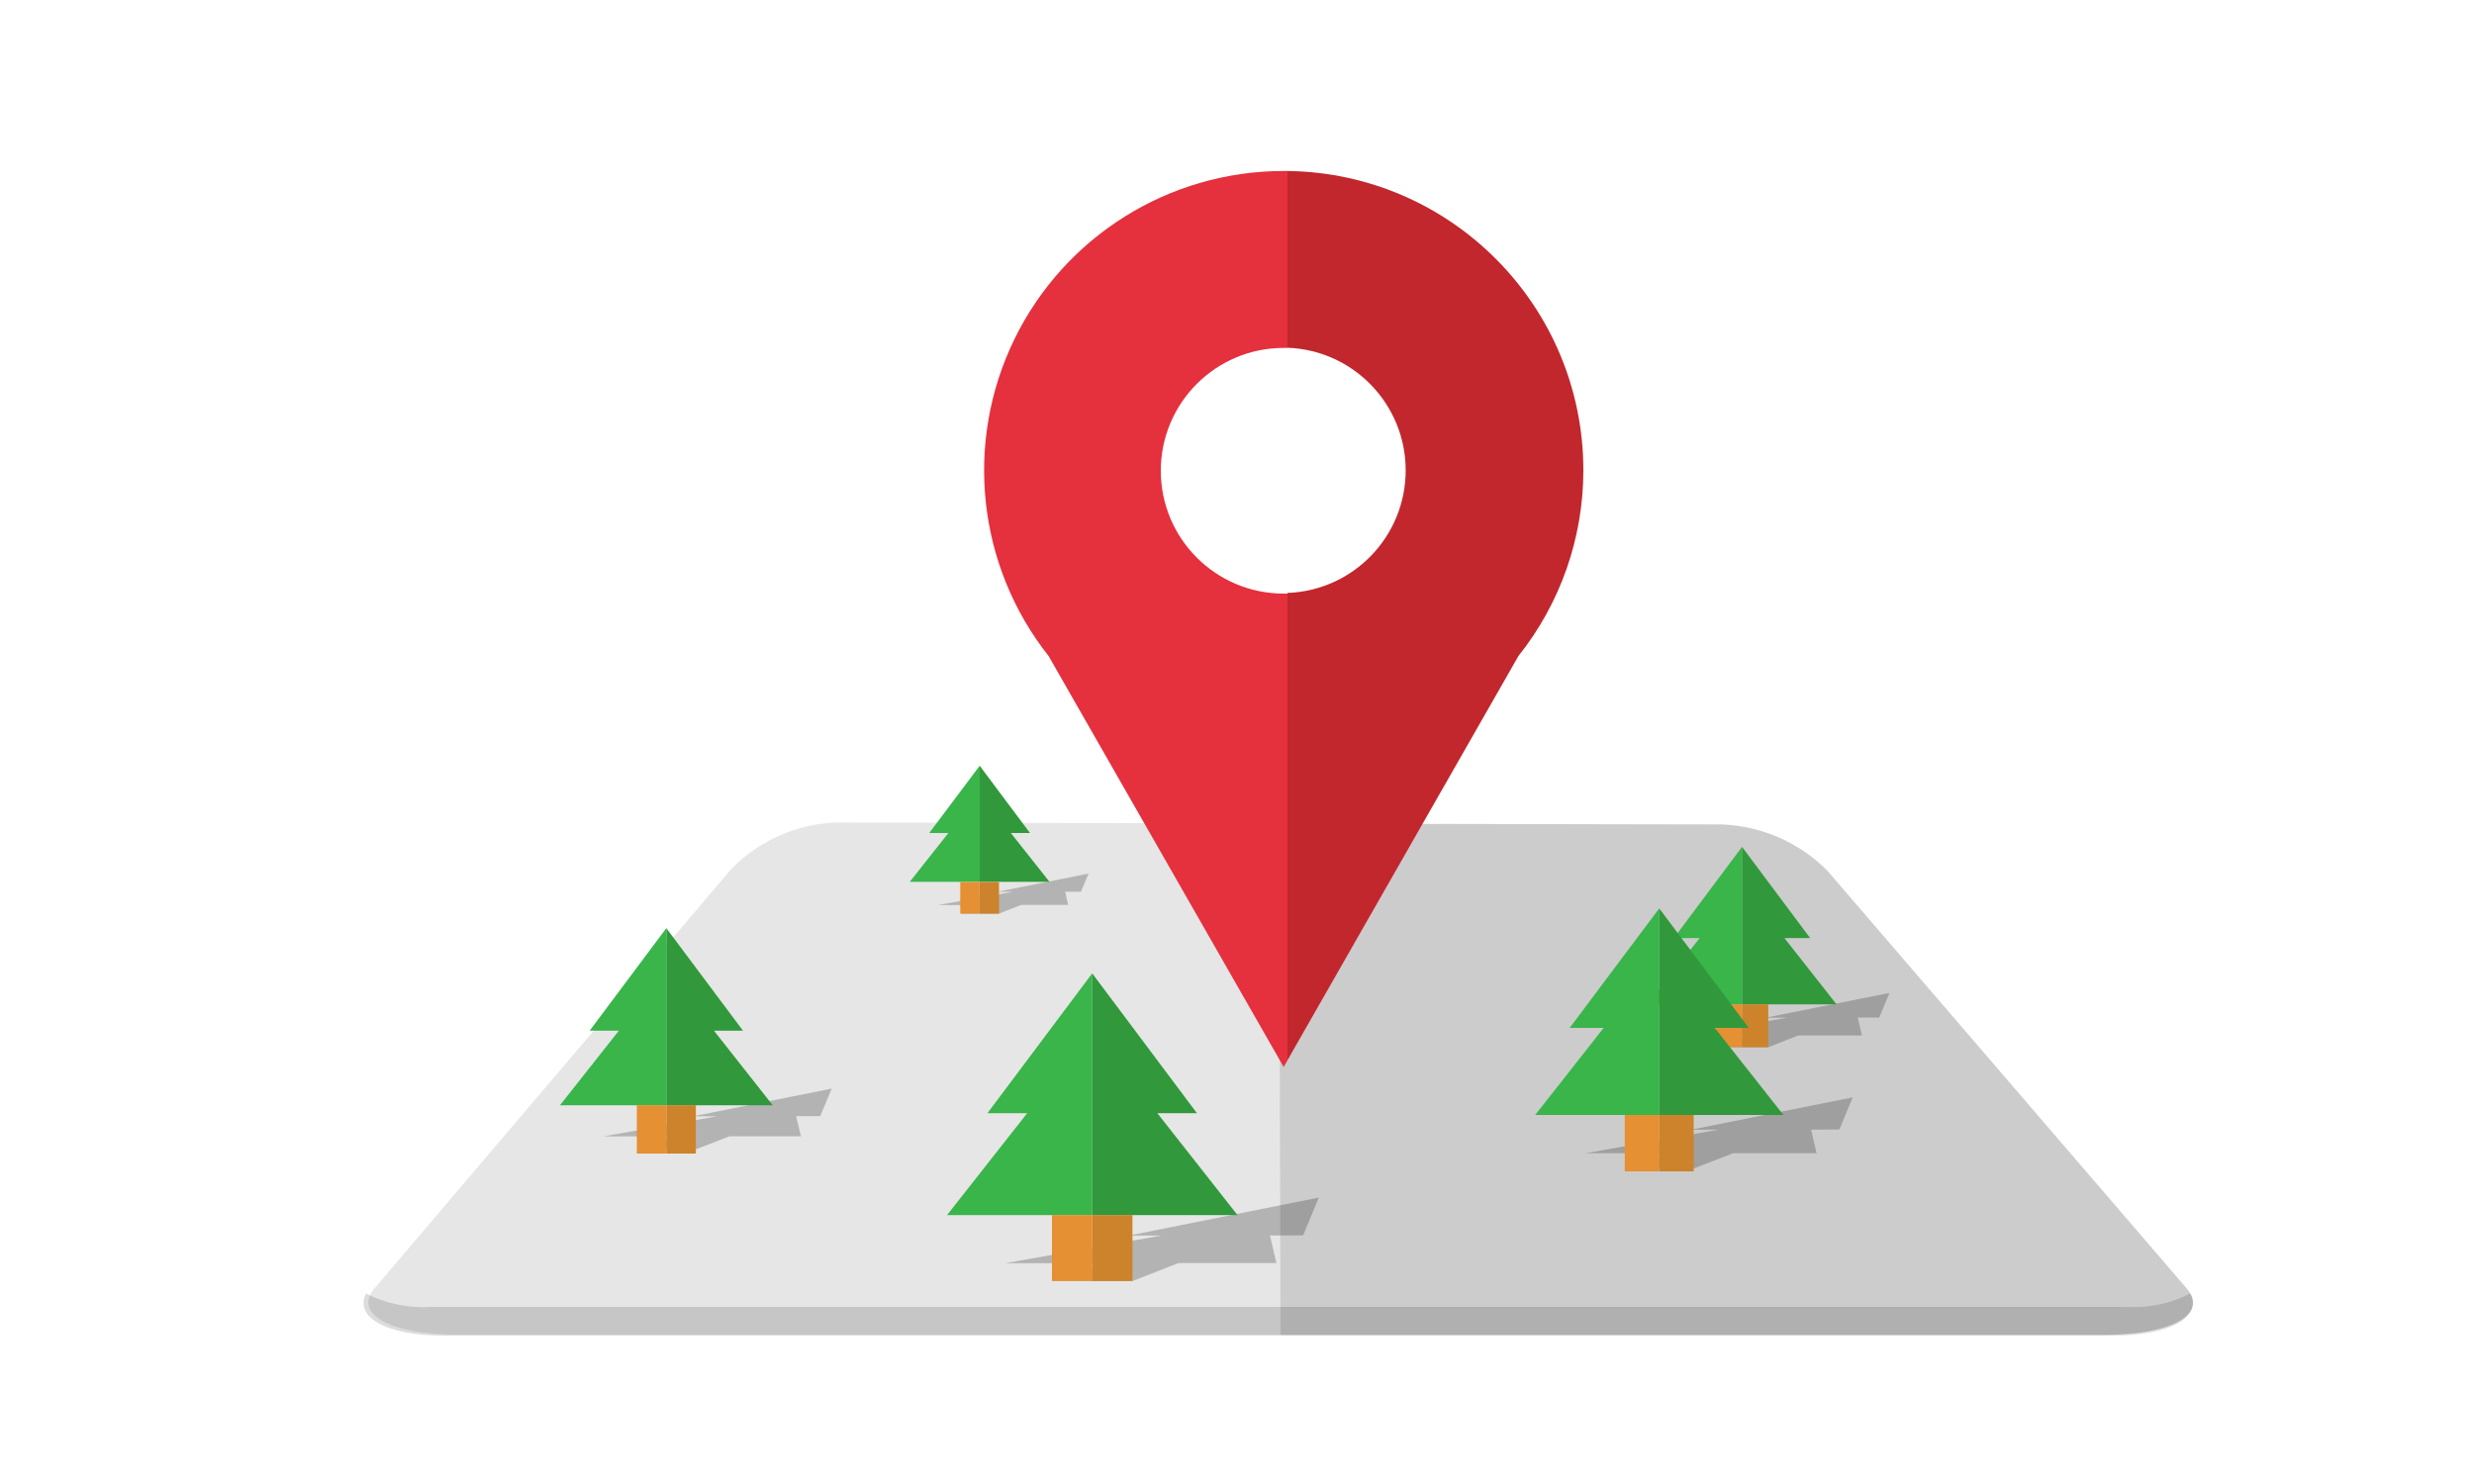
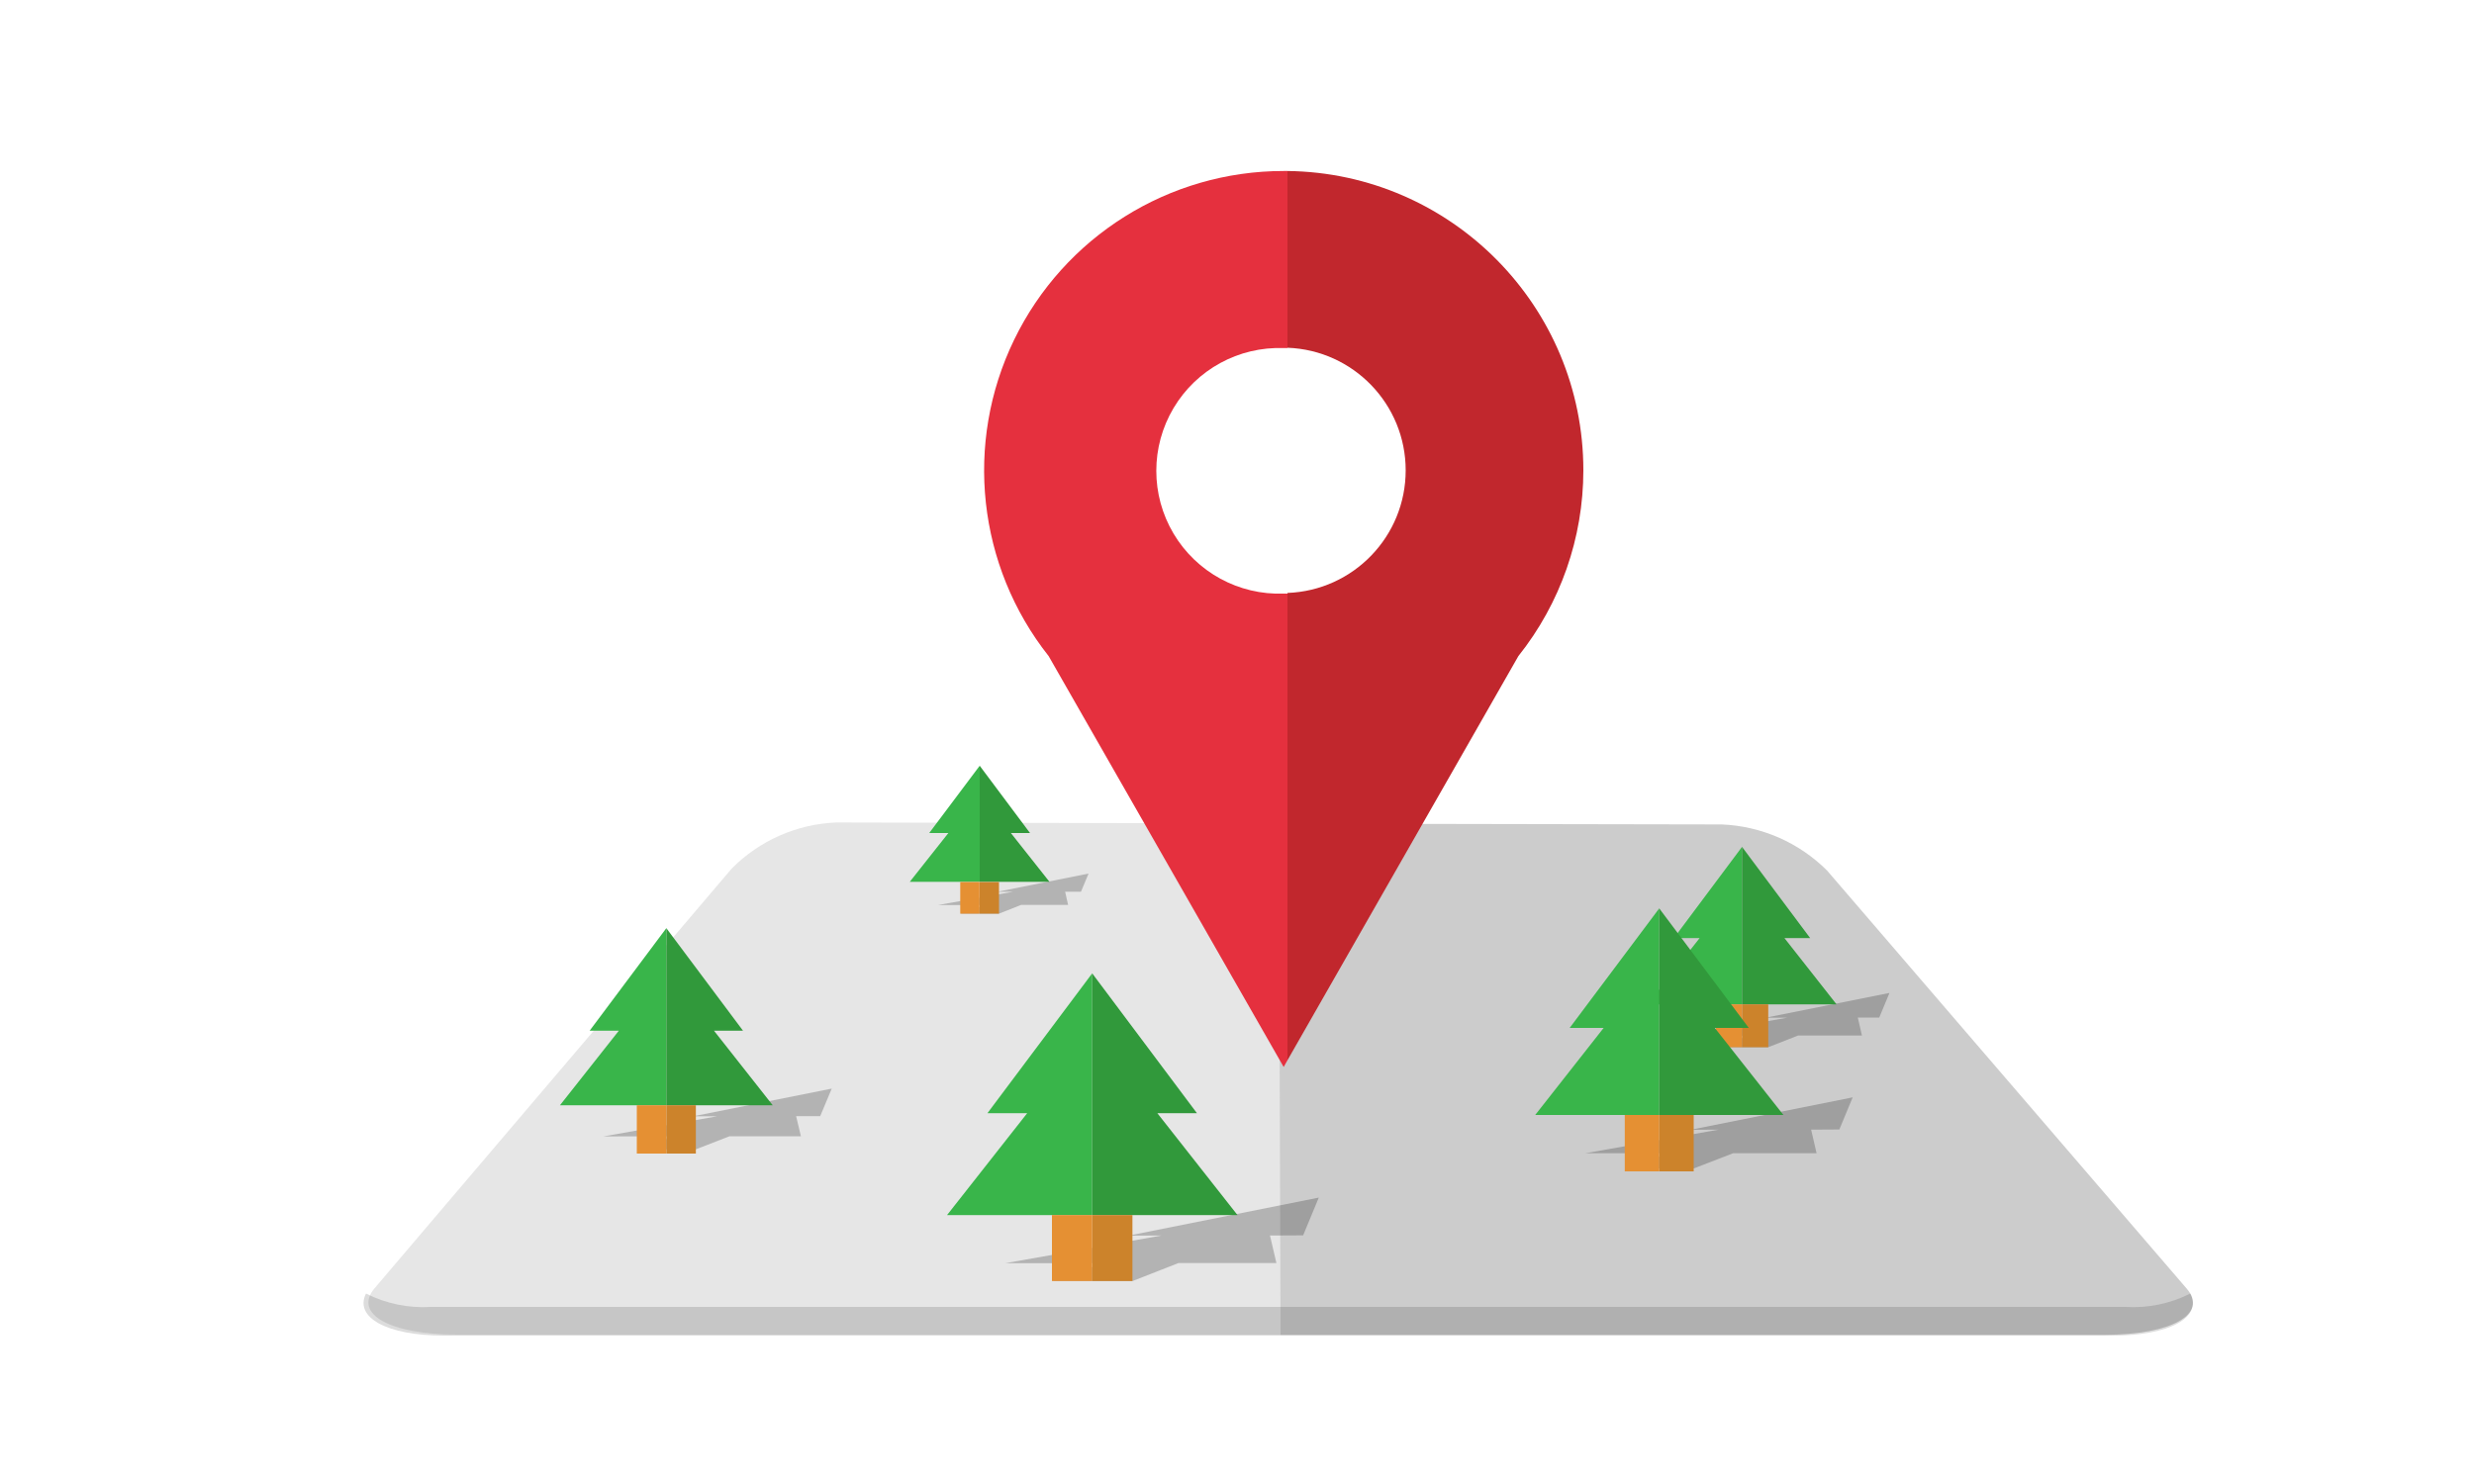
- <svg xmlns="http://www.w3.org/2000/svg" id="图层_1" data-name="图层 1" viewBox="0 0 150 90">
+ <svg xmlns="http://www.w3.org/2000/svg" viewBox="0 0 150 90">
  <defs>
-     <style>.cls-1{fill:#e6e6e6;}.cls-2{fill:#ccc;}.cls-3{opacity:0.14;}.cls-4{opacity:0.22;}.cls-5{fill:none;}.cls-6{fill:#c1272d;}.cls-7{fill:#e5303e;}.cls-8{fill:#39b54a;}.cls-9{fill:#31993b;}.cls-10{fill:#cc832b;}.cls-11{fill:#e59033;}</style>
+     <style>.a{fill:#e6e6e6;}.b{fill:#ccc;}.c{opacity:0.14;}.d{opacity:0.22;}.e{fill:none;}.f{fill:#c1272d;}.g{fill:#e5303e;}.h{fill:#39b54a;}.i{fill:#31993b;}.j{fill:#cc832b;}.k{fill:#e59033;}</style>
  </defs>
-   <path class="cls-1" d="M50.7,49.88a9.4,9.4,0,0,0-6.34,2.8L22.71,78.13c-1.31,1.54.92,2.81,5,2.81h50l-.09-31Z" />
-   <path class="cls-2" d="M104.39,50l-26.84-.05.09,31h50c4,0,6.27-1.26,4.95-2.8l-21.8-25.35A9.53,9.53,0,0,0,104.39,50Z" />
-   <path class="cls-3" d="M128.87,79.26H26.12a7.65,7.65,0,0,1-3.93-.81C21.47,79.88,23.42,81,26.91,81H128.09c3.48,0,5.44-1.11,4.71-2.55A7.67,7.67,0,0,1,128.87,79.26Z" />
-   <g class="cls-4">
+   <path class="a" d="M50.7,49.88a9.46,9.46,0,0,0-6.34,2.8L22.71,78.13c-1.31,1.55.92,2.81,5,2.81h50l-.1-31Z" />
+   <path class="b" d="M104.39,50l-26.85-.05.1,31h50c4,0,6.27-1.26,4.94-2.8l-21.8-25.35A9.58,9.58,0,0,0,104.39,50Z" />
+   <path class="c" d="M128.87,79.26H26.12a7.69,7.69,0,0,1-3.93-.81C21.47,79.88,23.42,81,26.91,81H128.09c3.49,0,5.44-1.11,4.71-2.55A7.66,7.66,0,0,1,128.87,79.26Z" />
+   <g class="d">
    <polygon points="77 74.93 79.01 74.92 79.96 72.63 68.42 74.94 70.43 74.93 60.94 76.61 66.88 76.61 63.78 77.69 66.22 77.69 68.67 77.69 71.45 76.6 77.39 76.6 77 74.93" />
  </g>
-   <g class="cls-4">
+   <g class="d">
    <polygon points="109.81 68.51 111.52 68.5 112.33 66.55 102.5 68.52 104.2 68.51 96.12 69.94 101.18 69.94 98.54 70.86 100.62 70.86 102.7 70.86 105.08 69.94 110.14 69.94 109.81 68.51" />
  </g>
-   <path class="cls-5" d="M70.38,28.53A7.45,7.45,0,0,0,77.83,36h.23V21.09h-.23A7.45,7.45,0,0,0,70.38,28.53Z" />
-   <path class="cls-5" d="M85.28,28.53a7.44,7.44,0,0,0-7.22-7.44V36A7.44,7.44,0,0,0,85.28,28.53Z" />
-   <path class="cls-6" d="M96,28.53A18.16,18.16,0,0,0,78.06,10.37V21.09a7.44,7.44,0,0,1,0,14.87V64.3l14-24.51A18.09,18.09,0,0,0,96,28.53Z" />
-   <path class="cls-7" d="M77.83,36a7.45,7.45,0,1,1,0-14.9h.23V10.37h-.23A18.16,18.16,0,0,0,63.58,39.79L77.83,64.71l.23-.4V36Z" />
-   <polygon class="cls-8" points="66.22 59.03 59.87 67.51 62.28 67.51 57.42 73.69 63.78 73.69 66.22 73.69 66.22 59.03" />
-   <polygon class="cls-9" points="70.17 67.51 72.57 67.51 66.22 59.03 66.22 73.69 68.67 73.69 75.03 73.69 70.17 67.51" />
-   <rect class="cls-10" x="66.22" y="73.69" width="2.44" height="4" />
-   <rect class="cls-11" x="63.78" y="73.69" width="2.44" height="4" />
-   <g class="cls-4">
+   <path class="e" d="M70.38,28.53A7.45,7.45,0,0,0,77.83,36h.23V21.09h-.23A7.45,7.45,0,0,0,70.38,28.53Z" />
+   <path class="e" d="M85.28,28.53a7.44,7.44,0,0,0-7.22-7.44V36A7.44,7.44,0,0,0,85.28,28.53Z" />
+   <path class="f" d="M96,28.53A18.16,18.16,0,0,0,78.06,10.37V21.09a7.44,7.44,0,0,1,0,14.87V64.3l14-24.51A18.1,18.1,0,0,0,96,28.53Z" />
+   <path class="g" d="M77.83,36a7.45,7.45,0,1,1,0-14.89h.23V10.37h-.23A18.16,18.16,0,0,0,63.58,39.79L77.83,64.71l.23-.41V36Z" />
+   <polygon class="h" points="66.22 59.03 59.87 67.51 62.28 67.51 57.42 73.69 63.78 73.69 66.22 73.69 66.22 59.03" />
+   <polygon class="i" points="70.17 67.51 72.57 67.51 66.22 59.03 66.22 73.69 68.67 73.69 75.03 73.69 70.17 67.51" />
+   <rect class="j" x="66.22" y="73.69" width="2.44" height="4" />
+   <rect class="k" x="63.78" y="73.69" width="2.44" height="4" />
+   <g class="d">
    <polygon points="64.58 54.08 65.54 54.08 66 52.98 60.45 54.09 61.42 54.08 56.86 54.89 59.71 54.89 58.22 55.41 59.4 55.41 60.57 55.41 61.91 54.88 64.76 54.88 64.58 54.08" />
  </g>
-   <g class="cls-4">
+   <g class="d">
    <polygon points="112.64 61.71 113.94 61.71 114.56 60.22 107.05 61.72 108.36 61.72 102.18 62.81 106.05 62.81 104.03 63.51 105.62 63.51 107.21 63.51 109.02 62.8 112.89 62.8 112.64 61.71" />
  </g>
-   <polygon class="cls-8" points="59.4 46.44 56.34 50.52 57.5 50.52 55.16 53.48 58.22 53.48 59.4 53.48 59.4 46.44" />
-   <polygon class="cls-9" points="61.29 50.52 62.45 50.52 59.4 46.44 59.4 53.48 60.57 53.48 63.63 53.48 61.29 50.52" />
-   <rect class="cls-10" x="59.4" y="53.49" width="1.17" height="1.92" />
-   <rect class="cls-11" x="58.22" y="53.49" width="1.17" height="1.92" />
-   <polygon class="cls-8" points="105.62 51.36 101.49 56.89 103.05 56.89 99.89 60.91 104.03 60.91 105.62 60.91 105.62 51.36" />
-   <polygon class="cls-9" points="108.19 56.89 109.75 56.89 105.62 51.36 105.62 60.91 107.21 60.91 111.35 60.91 108.19 56.89" />
-   <rect class="cls-10" x="105.62" y="60.91" width="1.59" height="2.6" />
-   <rect class="cls-11" x="104.03" y="60.91" width="1.59" height="2.6" />
-   <polygon class="cls-8" points="100.6 55.09 95.17 62.34 97.23 62.34 93.08 67.62 98.51 67.62 100.6 67.62 100.6 55.09" />
-   <polygon class="cls-9" points="103.97 62.34 106.03 62.34 100.6 55.09 100.6 67.62 102.69 67.62 108.13 67.62 103.97 62.34" />
-   <rect class="cls-10" x="100.6" y="67.62" width="2.09" height="3.42" />
-   <rect class="cls-11" x="98.51" y="67.62" width="2.09" height="3.42" />
-   <g class="cls-4">
+   <polygon class="h" points="59.4 46.44 56.34 50.52 57.5 50.52 55.16 53.48 58.22 53.48 59.4 53.48 59.4 46.44" />
+   <polygon class="i" points="61.29 50.52 62.45 50.52 59.4 46.44 59.4 53.48 60.57 53.48 63.63 53.48 61.29 50.52" />
+   <rect class="j" x="59.4" y="53.49" width="1.17" height="1.92" />
+   <rect class="k" x="58.22" y="53.49" width="1.17" height="1.92" />
+   <polygon class="h" points="105.62 51.36 101.49 56.89 103.05 56.89 99.89 60.91 104.03 60.91 105.62 60.91 105.62 51.36" />
+   <polygon class="i" points="108.19 56.89 109.75 56.89 105.62 51.36 105.62 60.91 107.21 60.91 111.35 60.91 108.19 56.89" />
+   <rect class="j" x="105.62" y="60.91" width="1.59" height="2.6" />
+   <rect class="k" x="104.03" y="60.91" width="1.59" height="2.6" />
+   <polygon class="h" points="100.6 55.09 95.17 62.34 97.23 62.34 93.08 67.62 98.51 67.62 100.6 67.62 100.6 55.09" />
+   <polygon class="i" points="103.97 62.34 106.03 62.34 100.6 55.09 100.6 67.62 102.69 67.62 108.13 67.62 103.97 62.34" />
+   <rect class="j" x="100.6" y="67.62" width="2.09" height="3.42" />
+   <rect class="k" x="98.51" y="67.62" width="2.09" height="3.42" />
+   <g class="d">
    <polygon points="48.27 67.69 49.73 67.69 50.43 66.02 42.02 67.7 43.48 67.7 36.58 68.92 40.9 68.91 38.64 69.7 40.42 69.7 42.2 69.7 44.23 68.91 48.56 68.91 48.27 67.69" />
  </g>
-   <polygon class="cls-8" points="40.4 56.29 35.75 62.51 37.52 62.51 33.95 67.03 38.61 67.03 40.4 67.03 40.4 56.29" />
-   <polygon class="cls-9" points="43.29 62.51 45.05 62.51 40.4 56.29 40.4 67.03 42.19 67.03 46.85 67.03 43.29 62.51" />
-   <rect class="cls-10" x="40.4" y="67.03" width="1.79" height="2.93" />
-   <rect class="cls-11" x="38.61" y="67.03" width="1.79" height="2.93" />
+   <polygon class="h" points="40.4 56.29 35.75 62.51 37.52 62.51 33.95 67.03 38.61 67.03 40.4 67.03 40.4 56.29" />
+   <polygon class="i" points="43.29 62.51 45.05 62.51 40.4 56.29 40.4 67.03 42.19 67.03 46.85 67.03 43.29 62.51" />
+   <rect class="j" x="40.4" y="67.03" width="1.79" height="2.93" />
+   <rect class="k" x="38.61" y="67.03" width="1.79" height="2.93" />
</svg>
